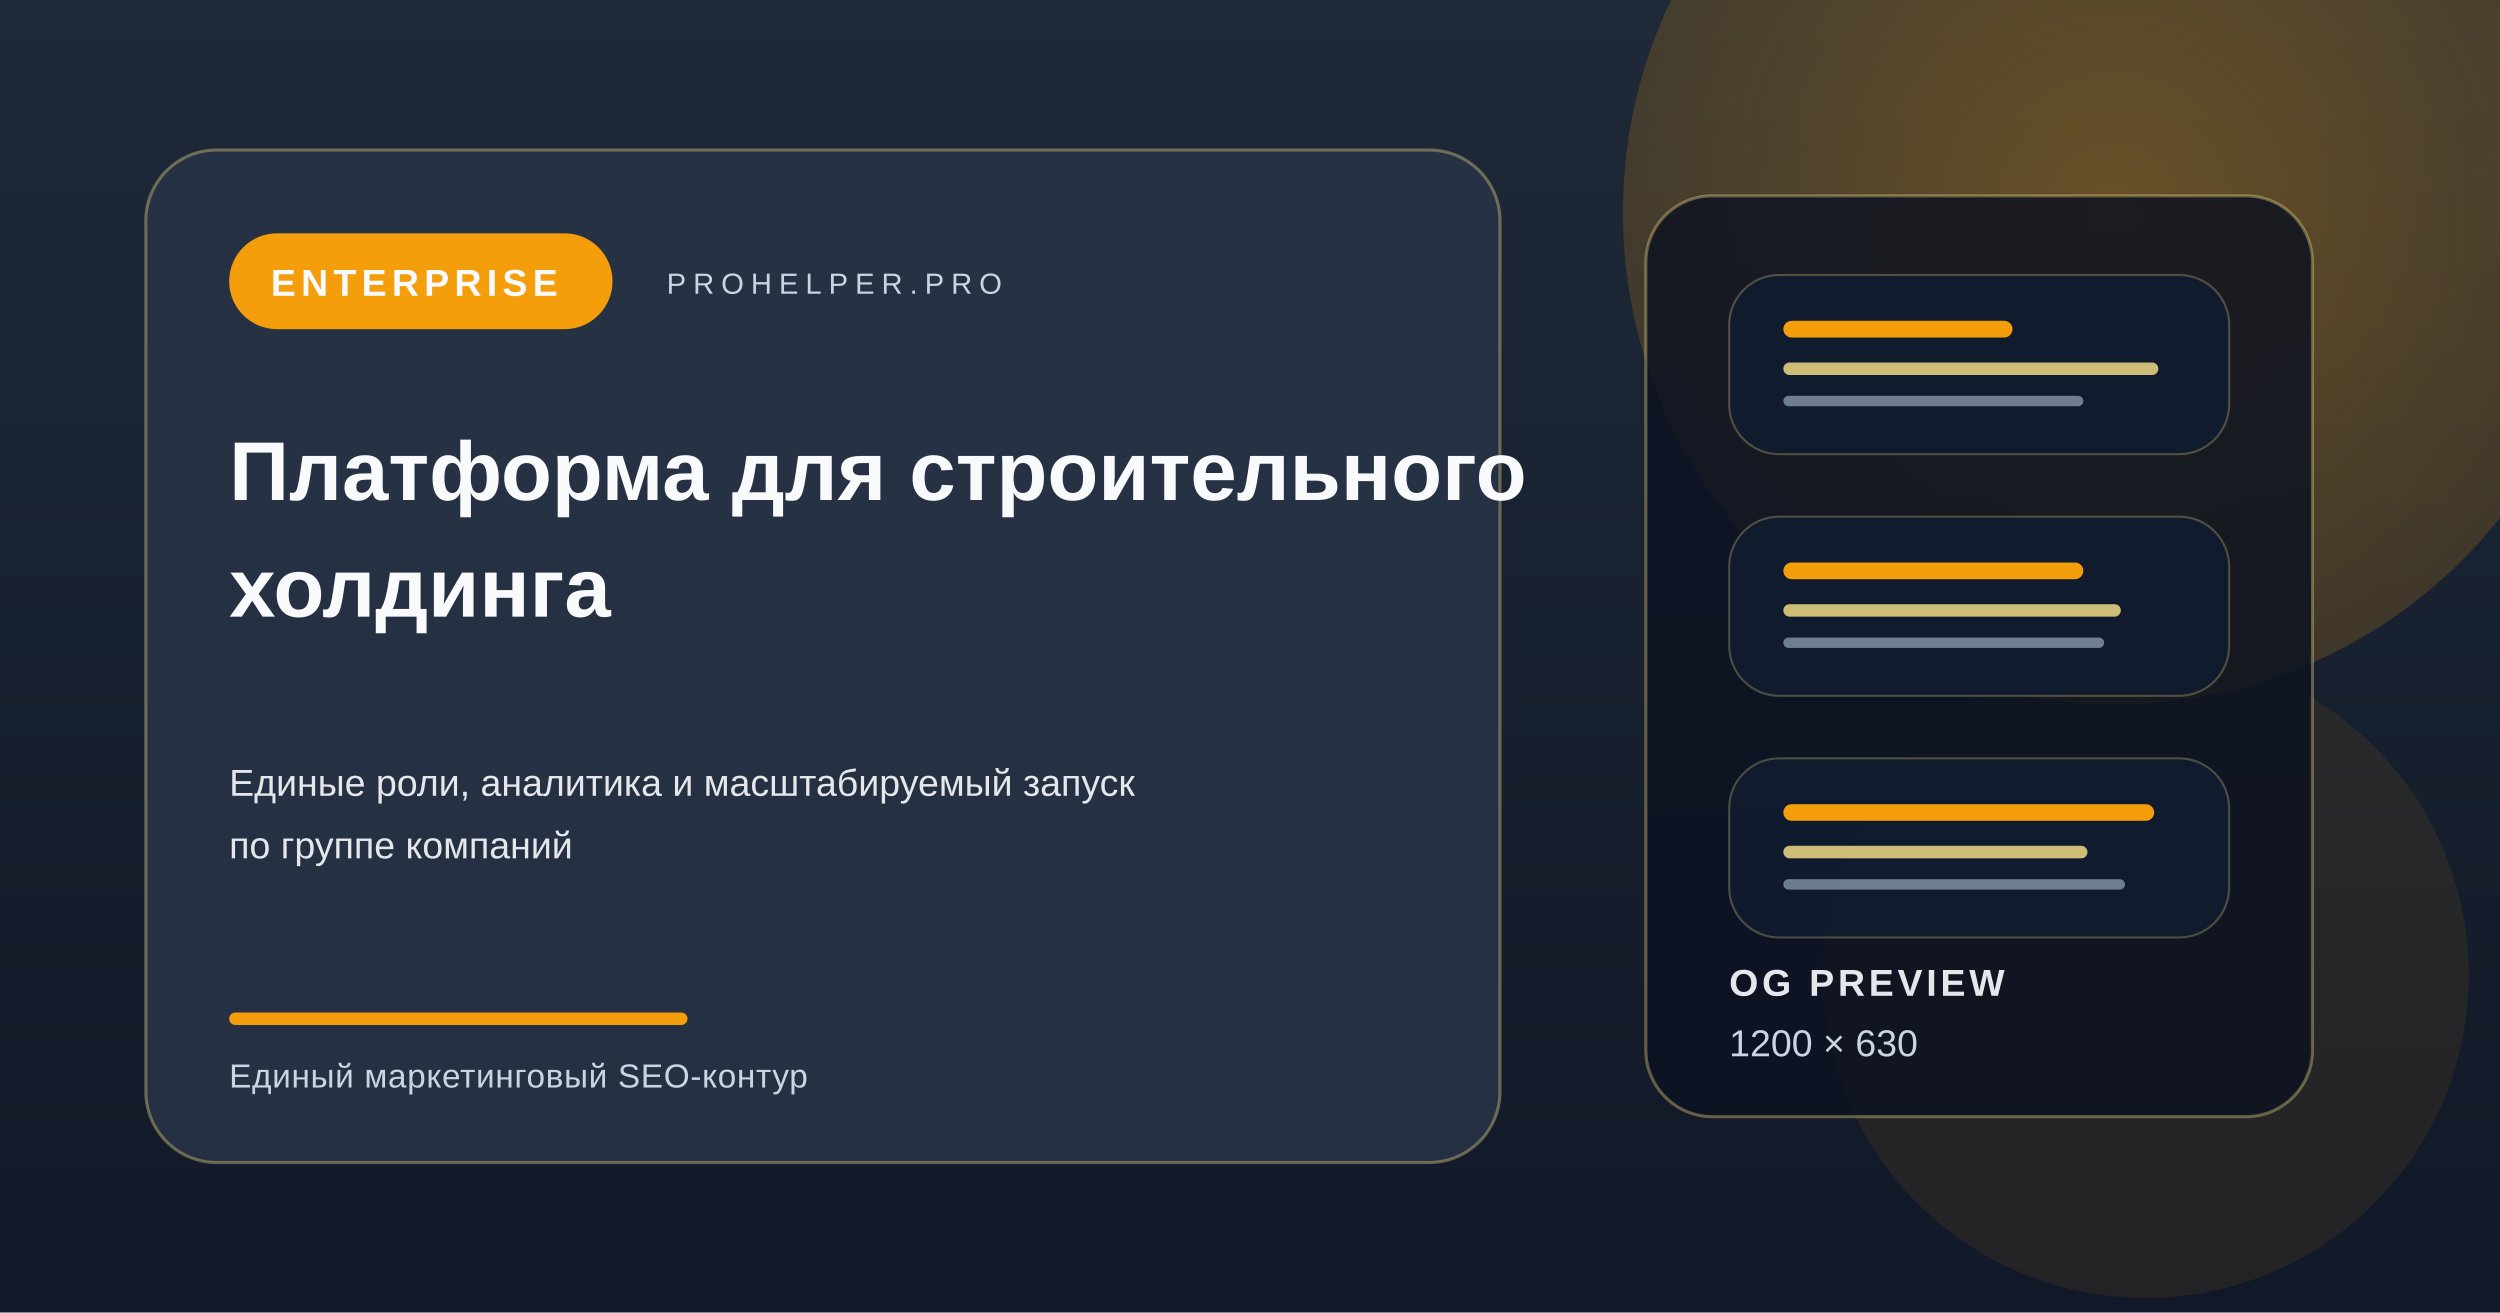
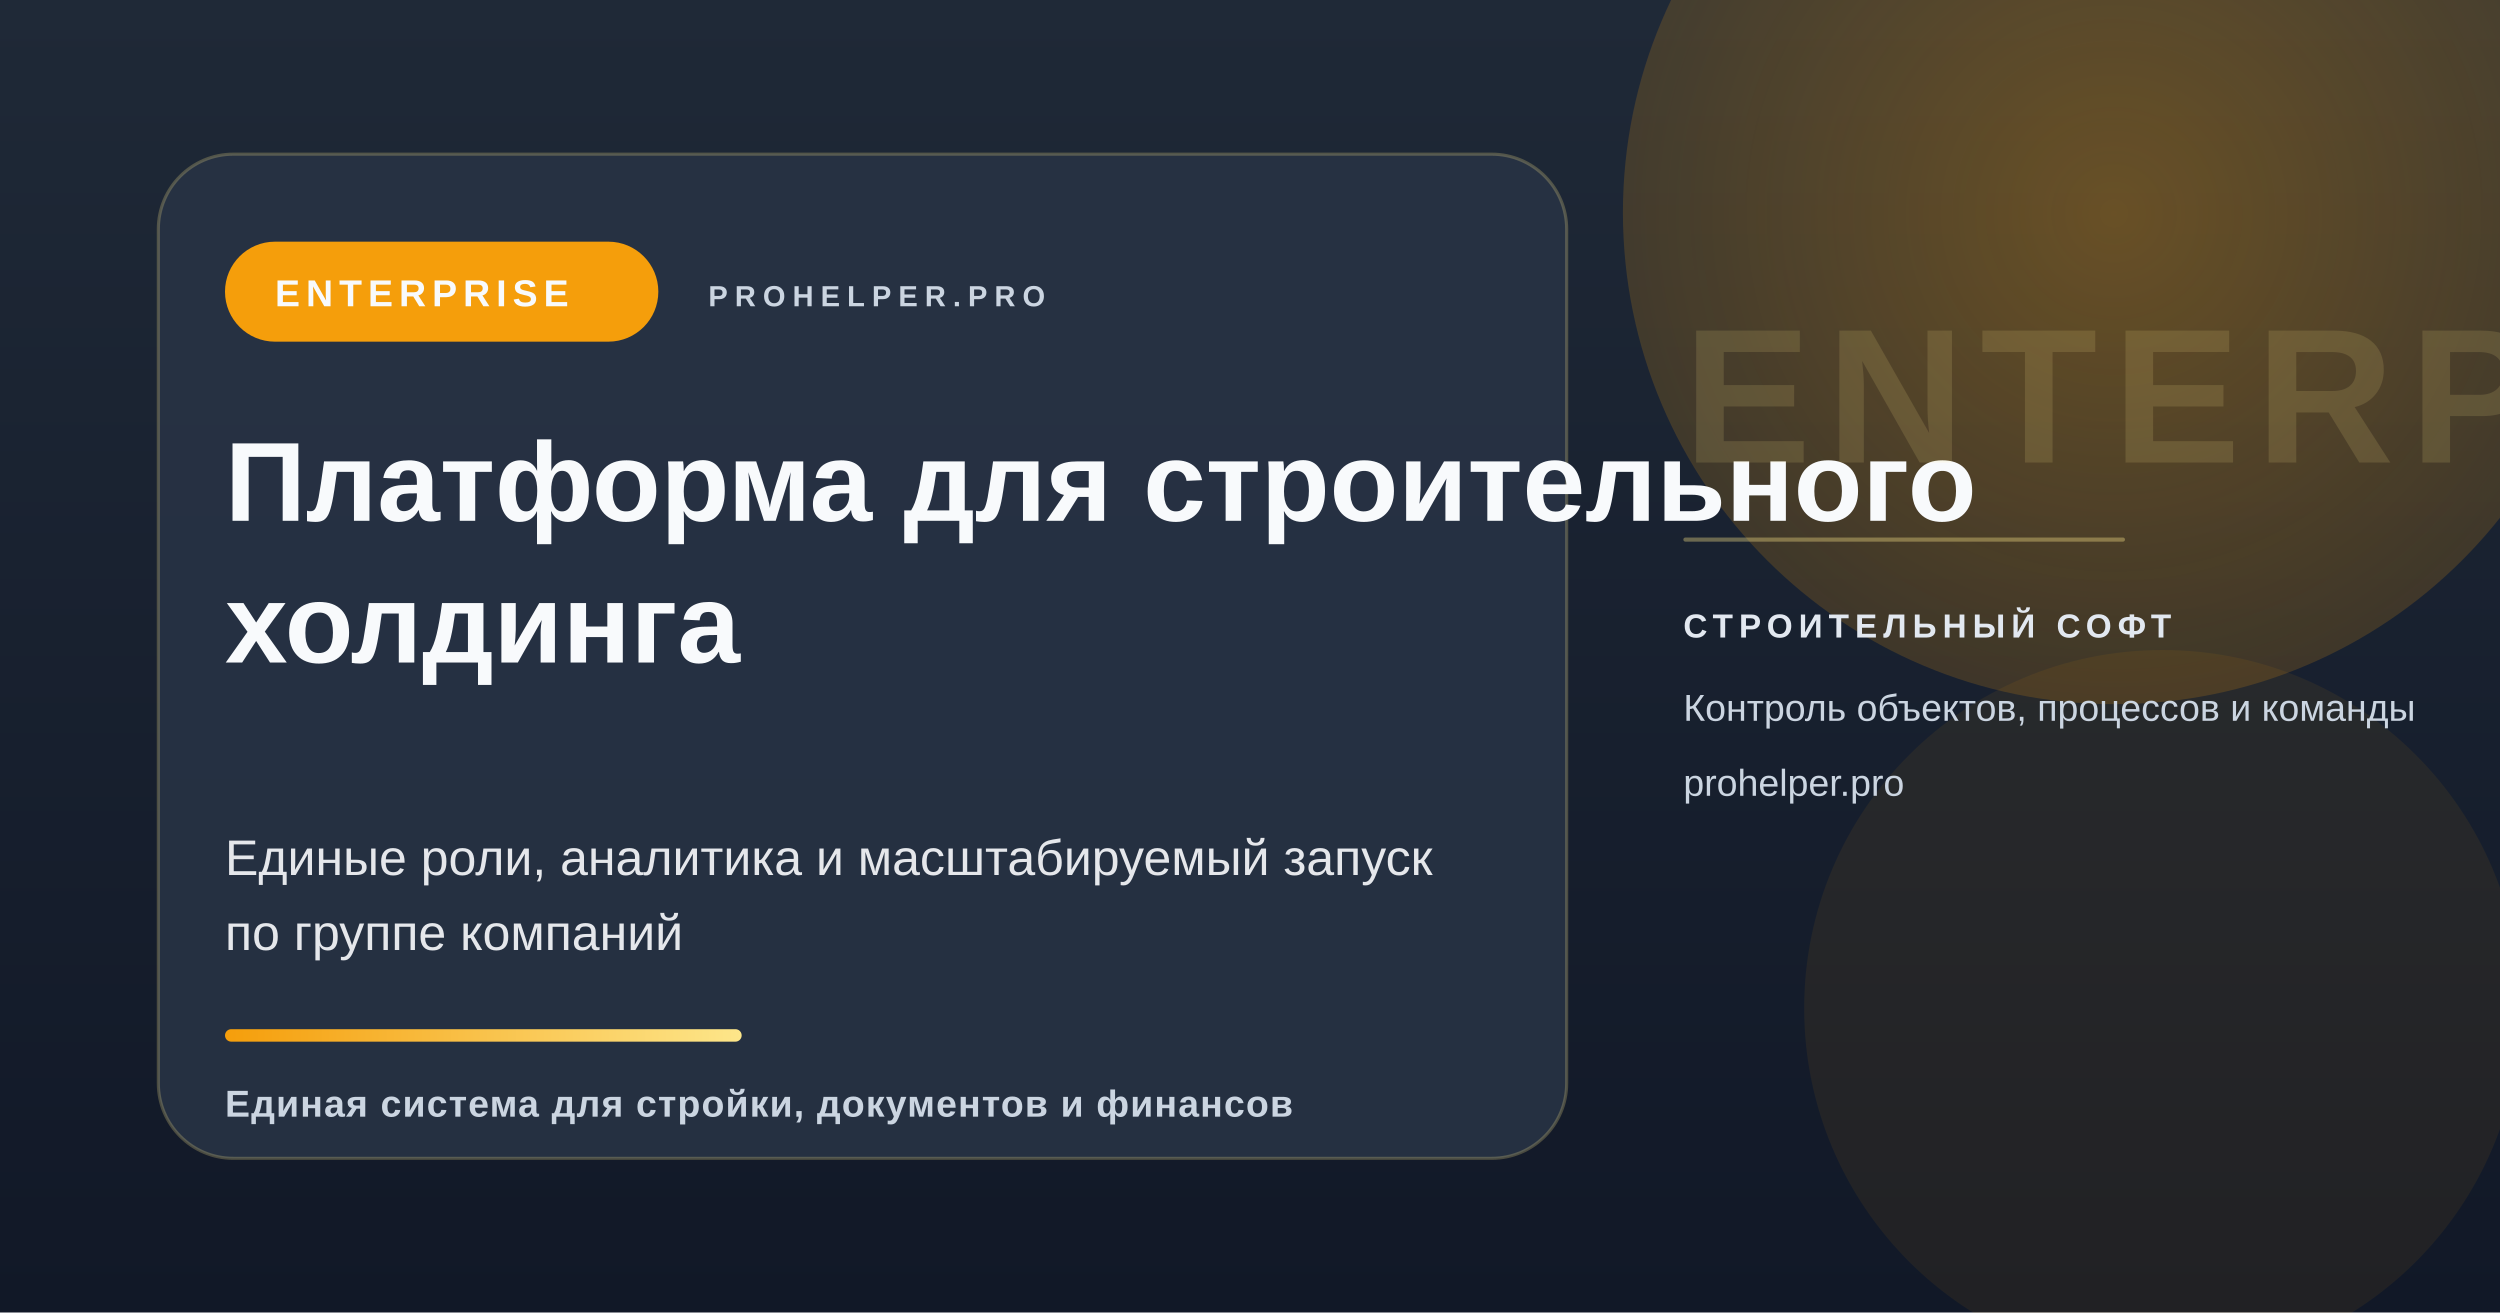
<svg xmlns="http://www.w3.org/2000/svg" width="1200" height="630" viewBox="0 0 1200 630" fill="none">
  <defs>
    <linearGradient id="bg-enterprise" x1="600" y1="0" x2="600" y2="630" gradientUnits="userSpaceOnUse">
      <stop stop-color="#1F2937" />
      <stop offset="1" stop-color="#111827" />
    </linearGradient>
    <radialGradient id="glow-enterprise" cx="0" cy="0" r="1" gradientUnits="userSpaceOnUse" gradientTransform="translate(1015 102) rotate(123.5) scale(472 472)">
      <stop stop-color="#F59E0B" stop-opacity="0.35" />
      <stop offset="1" stop-color="#F59E0B" stop-opacity="0" />
    </radialGradient>
+     <linearGradient id="line-enterprise" x1="0" y1="0" x2="1" y2="0">
+       <stop stop-color="#F59E0B" />
+       <stop offset="1" stop-color="#FDE68A" />
+     </linearGradient>
    <style>
-       .brand { font: 600 18px 'Segoe UI', 'Arial', sans-serif; letter-spacing: 0.14em; }
-       .brand-secondary { font: 500 14px 'Segoe UI', 'Arial', sans-serif; letter-spacing: 0.24em; fill: #CBD5E1; }
-       .title { font: 700 40px 'Segoe UI', 'Arial', sans-serif; fill: #F8FAFC; }
-       .subtitle { font: 500 18px 'Segoe UI', 'Arial', sans-serif; fill: #E5E7EB; }
-       .meta { font: 500 16px 'Segoe UI', 'Arial', sans-serif; fill: #CBD5E1; letter-spacing: 0.02em; }
-       .preview { font: 600 18px 'Segoe UI', 'Arial', sans-serif; fill: #E5E7EB; letter-spacing: 0.1em; }
-       .preview-meta { font: 500 18px 'Segoe UI', 'Arial', sans-serif; fill: #CBD5E1; }
+       .eyebrow { font: 700 18px 'Segoe UI', 'Arial', sans-serif; letter-spacing: 0.16em; fill: #F8FAFC; }
+       .brand-secondary { font: 600 14px 'Segoe UI', 'Arial', sans-serif; letter-spacing: 0.24em; fill: #CBD5E1; }
+       .title { font: 700 54px 'Segoe UI', 'Arial', sans-serif; fill: #F8FAFC; }
+       .subtitle { font: 500 24px 'Segoe UI', 'Arial', sans-serif; fill: #E5E7EB; }
+       .meta { font: 600 18px 'Segoe UI', 'Arial', sans-serif; fill: #CBD5E1; letter-spacing: 0.03em; }
+       .mark { font-family: 'Segoe UI', 'Arial', sans-serif; font-weight: 800; fill: #FDE68A; opacity: 0.14; }
+       .mark-caption { font: 700 16px 'Segoe UI', 'Arial', sans-serif; fill: #E2E8F0; letter-spacing: 0.18em; }
+       .mark-support { font: 500 18px 'Segoe UI', 'Arial', sans-serif; fill: #CBD5E1; }
    </style>
  </defs>
  <rect width="1200" height="630" fill="url(#bg-enterprise)" />
  <circle cx="1015" cy="102" r="236" fill="url(#glow-enterprise)" />
-   <circle cx="1030" cy="468" r="155" fill="#F59E0B" fill-opacity="0.08" />
-   <rect x="70" y="72" width="650" height="486" rx="34" fill="#273244" fill-opacity="0.94" stroke="#FDE68A" stroke-opacity="0.35" stroke-width="1.5" />
-   <rect x="110" y="112" width="184" height="46" rx="23" fill="#F59E0B" />
-   <text x="130" y="142" class="brand" fill="#F8FAFC">ENTERPRISE</text>
-   <text x="320" y="141" class="brand-secondary">PROHELPER.PRO</text>
-   <text x="110" y="240" class="title">Платформа для строительного</text>
-   <text x="110" y="296" class="title">холдинга</text>
-   <text x="110" y="382" class="subtitle">Единые роли, аналитика и масштабируемый запуск</text>
-   <text x="110" y="412" class="subtitle">по группе компаний</text>
-   <rect x="110" y="486" width="220" height="6" rx="3" fill="#F59E0B" />
-   <text x="110" y="522" class="meta">Единый маркетинговый SEO-контур</text>
-   <rect x="790" y="94" width="320" height="442" rx="32" fill="#0B1220" fill-opacity="0.82" stroke="#FDE68A" stroke-opacity="0.35" stroke-width="1.5" />
-   <g>
-     <rect x="830" y="132" width="240" height="86" rx="24" fill="#111C2F" fill-opacity="0.92" stroke="#FDE68A" stroke-opacity="0.26" />
-     <rect x="856" y="154" width="110" height="8" rx="4" fill="#F59E0B" />
-     <rect x="856" y="174" width="180" height="6" rx="3" fill="#FDE68A" fill-opacity="0.8" />
-     <rect x="856" y="190" width="144" height="5" rx="2.5" fill="#94A3B8" fill-opacity="0.72" />
-   </g>
-   <g>
-     <rect x="830" y="248" width="240" height="86" rx="24" fill="#111C2F" fill-opacity="0.92" stroke="#FDE68A" stroke-opacity="0.26" />
-     <rect x="856" y="270" width="144" height="8" rx="4" fill="#F59E0B" />
-     <rect x="856" y="290" width="162" height="6" rx="3" fill="#FDE68A" fill-opacity="0.8" />
-     <rect x="856" y="306" width="154" height="5" rx="2.5" fill="#94A3B8" fill-opacity="0.72" />
-   </g>
-   <g>
-     <rect x="830" y="364" width="240" height="86" rx="24" fill="#111C2F" fill-opacity="0.92" stroke="#FDE68A" stroke-opacity="0.26" />
-     <rect x="856" y="386" width="178" height="8" rx="4" fill="#F59E0B" />
-     <rect x="856" y="406" width="146" height="6" rx="3" fill="#FDE68A" fill-opacity="0.8" />
-     <rect x="856" y="422" width="164" height="5" rx="2.5" fill="#94A3B8" fill-opacity="0.72" />
-   </g>
-   <text x="830" y="478" class="preview">OG PREVIEW</text>
-   <text x="830" y="507" class="preview-meta">1200 × 630</text>
+   <circle cx="1038" cy="484" r="172" fill="#F59E0B" fill-opacity="0.07" />
+   <rect x="76" y="74" width="676" height="482" rx="36" fill="#273244" fill-opacity="0.9" stroke="#FDE68A" stroke-opacity="0.24" stroke-width="1.5" />
+   <rect x="108" y="116" width="208" height="48" rx="24" fill="#F59E0B" />
+   <text x="132" y="147" class="eyebrow">ENTERPRISE</text>
+   <text x="340" y="147" class="brand-secondary">PROHELPER.PRO</text>
+   <text x="108" y="250" class="title">Платформа для строительного</text>
+   <text x="108" y="318" class="title">холдинга</text>
+   <text x="108" y="420" class="subtitle">Единые роли, аналитика и масштабируемый запуск</text>
+   <text x="108" y="456" class="subtitle">по группе компаний</text>
+   <rect x="108" y="494" width="248" height="6" rx="3" fill="url(#line-enterprise)" />
+   <text x="108" y="536" class="meta">Единая система для стройки, документов и финансов</text>
+   <text x="808" y="222" class="mark" font-size="92" letter-spacing="0.08em">ENTERPRISE</text>
+   <rect x="808" y="258" width="212" height="2" rx="1" fill="#FDE68A" fill-opacity="0.36" />
+   <text x="808" y="306" class="mark-caption">СТРОИТЕЛЬНЫЙ СОФТ</text>
+   <text x="808" y="346" class="mark-support">Контроль объектов, процессов и команды</text>
+   <text x="808" y="382" class="mark-support">prohelper.pro</text>
</svg>
